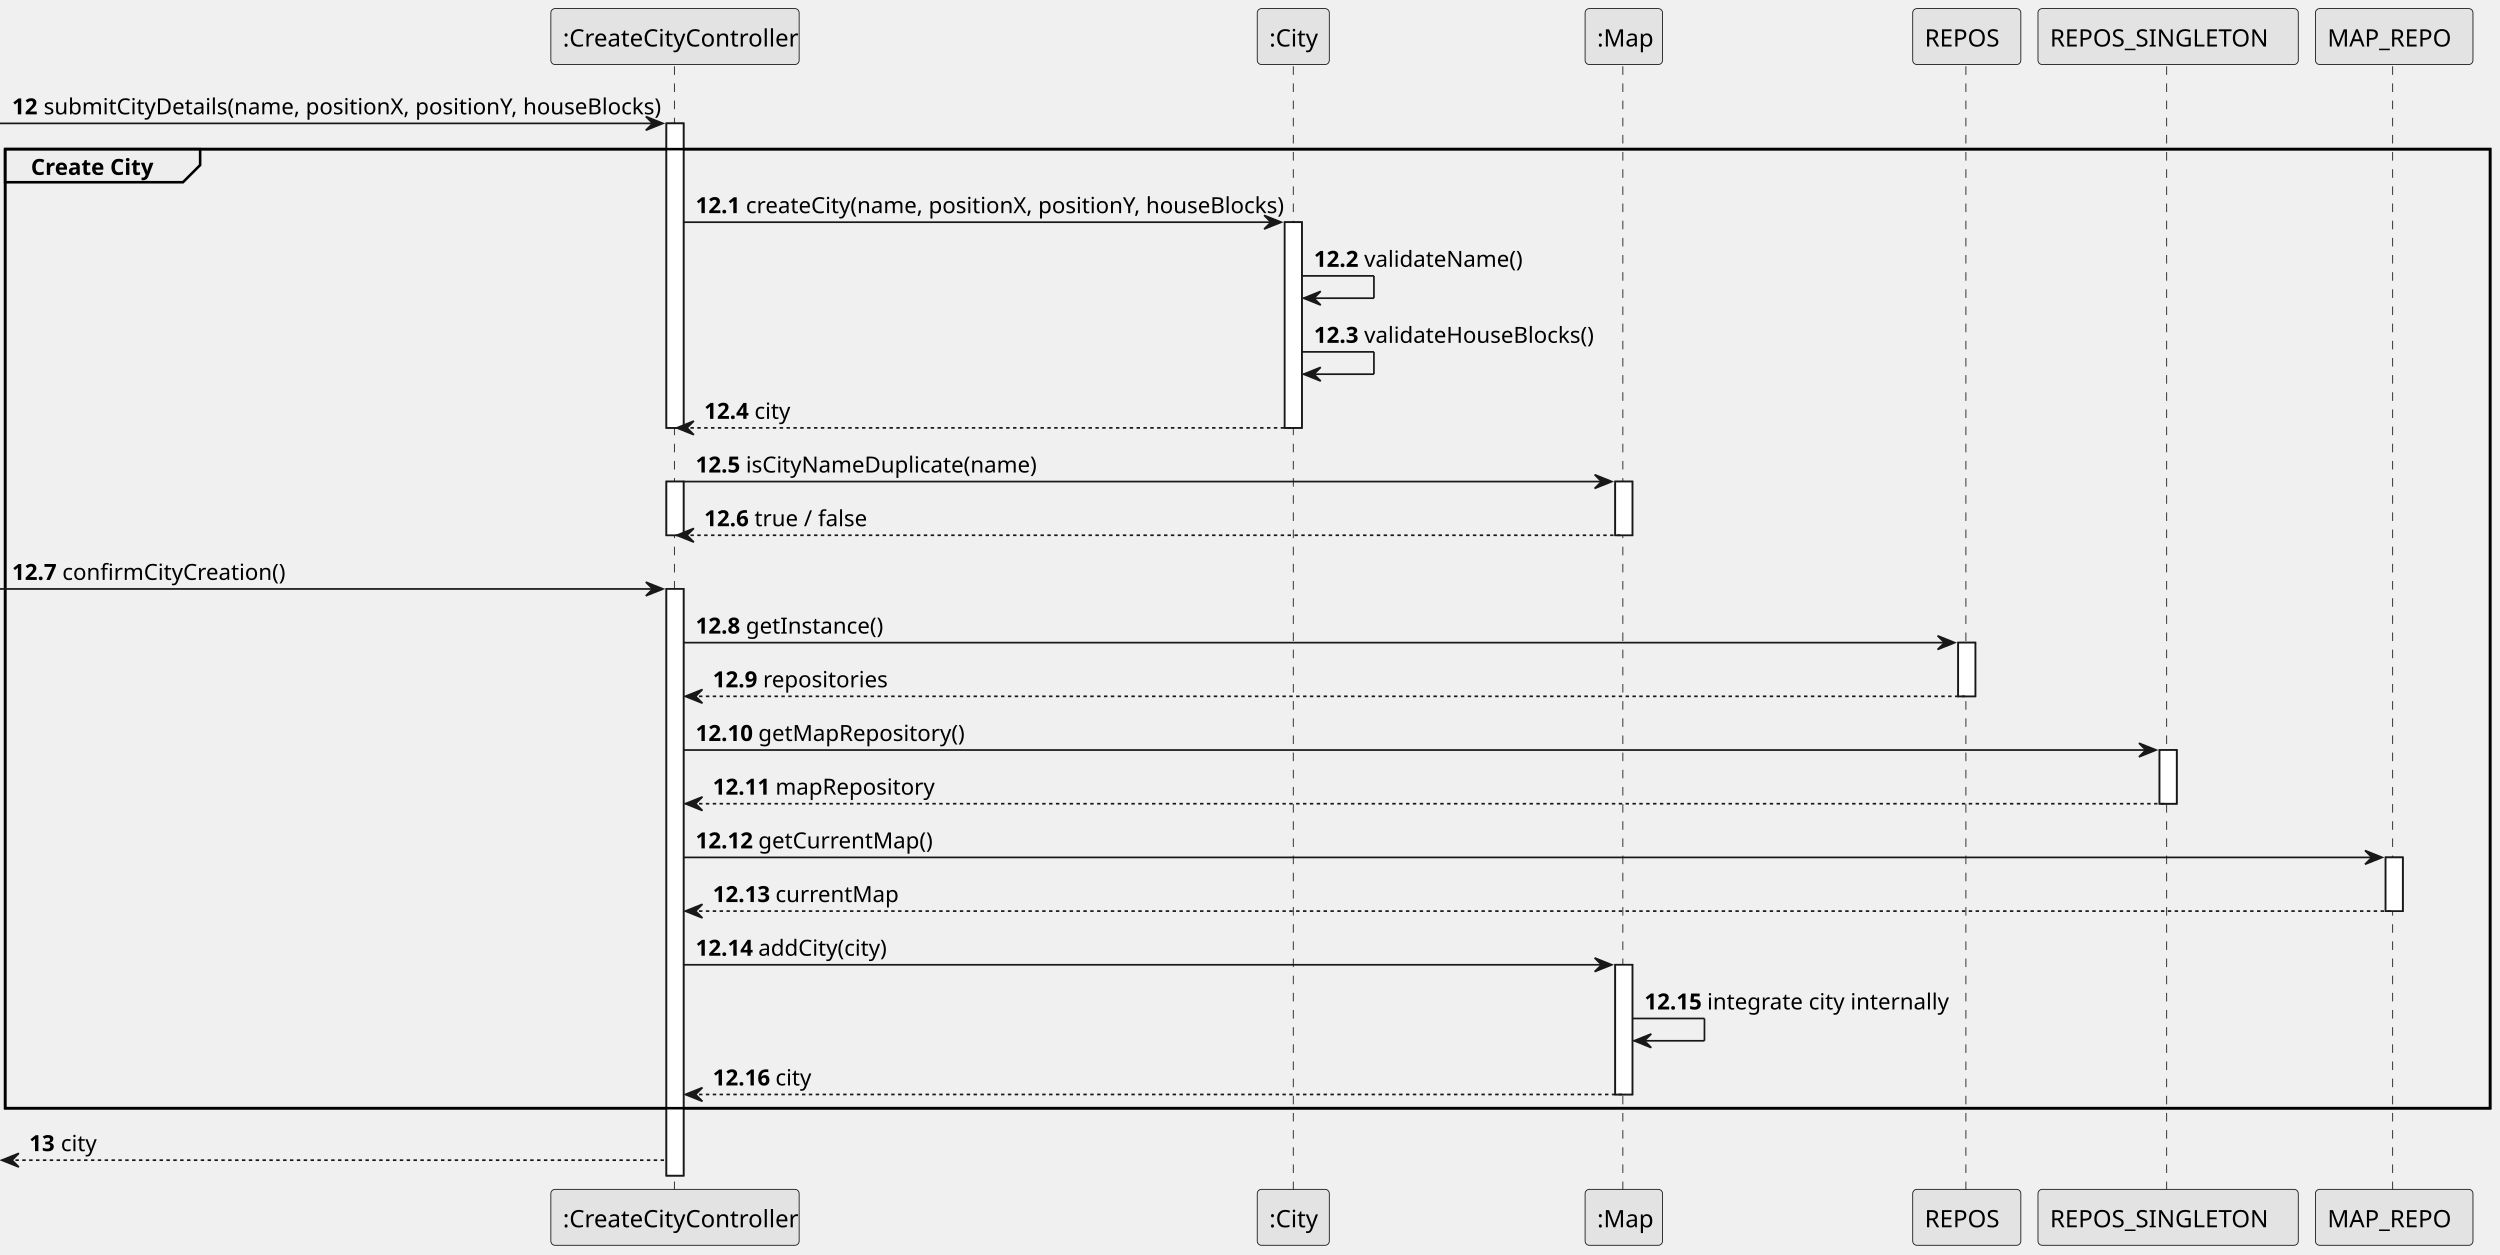
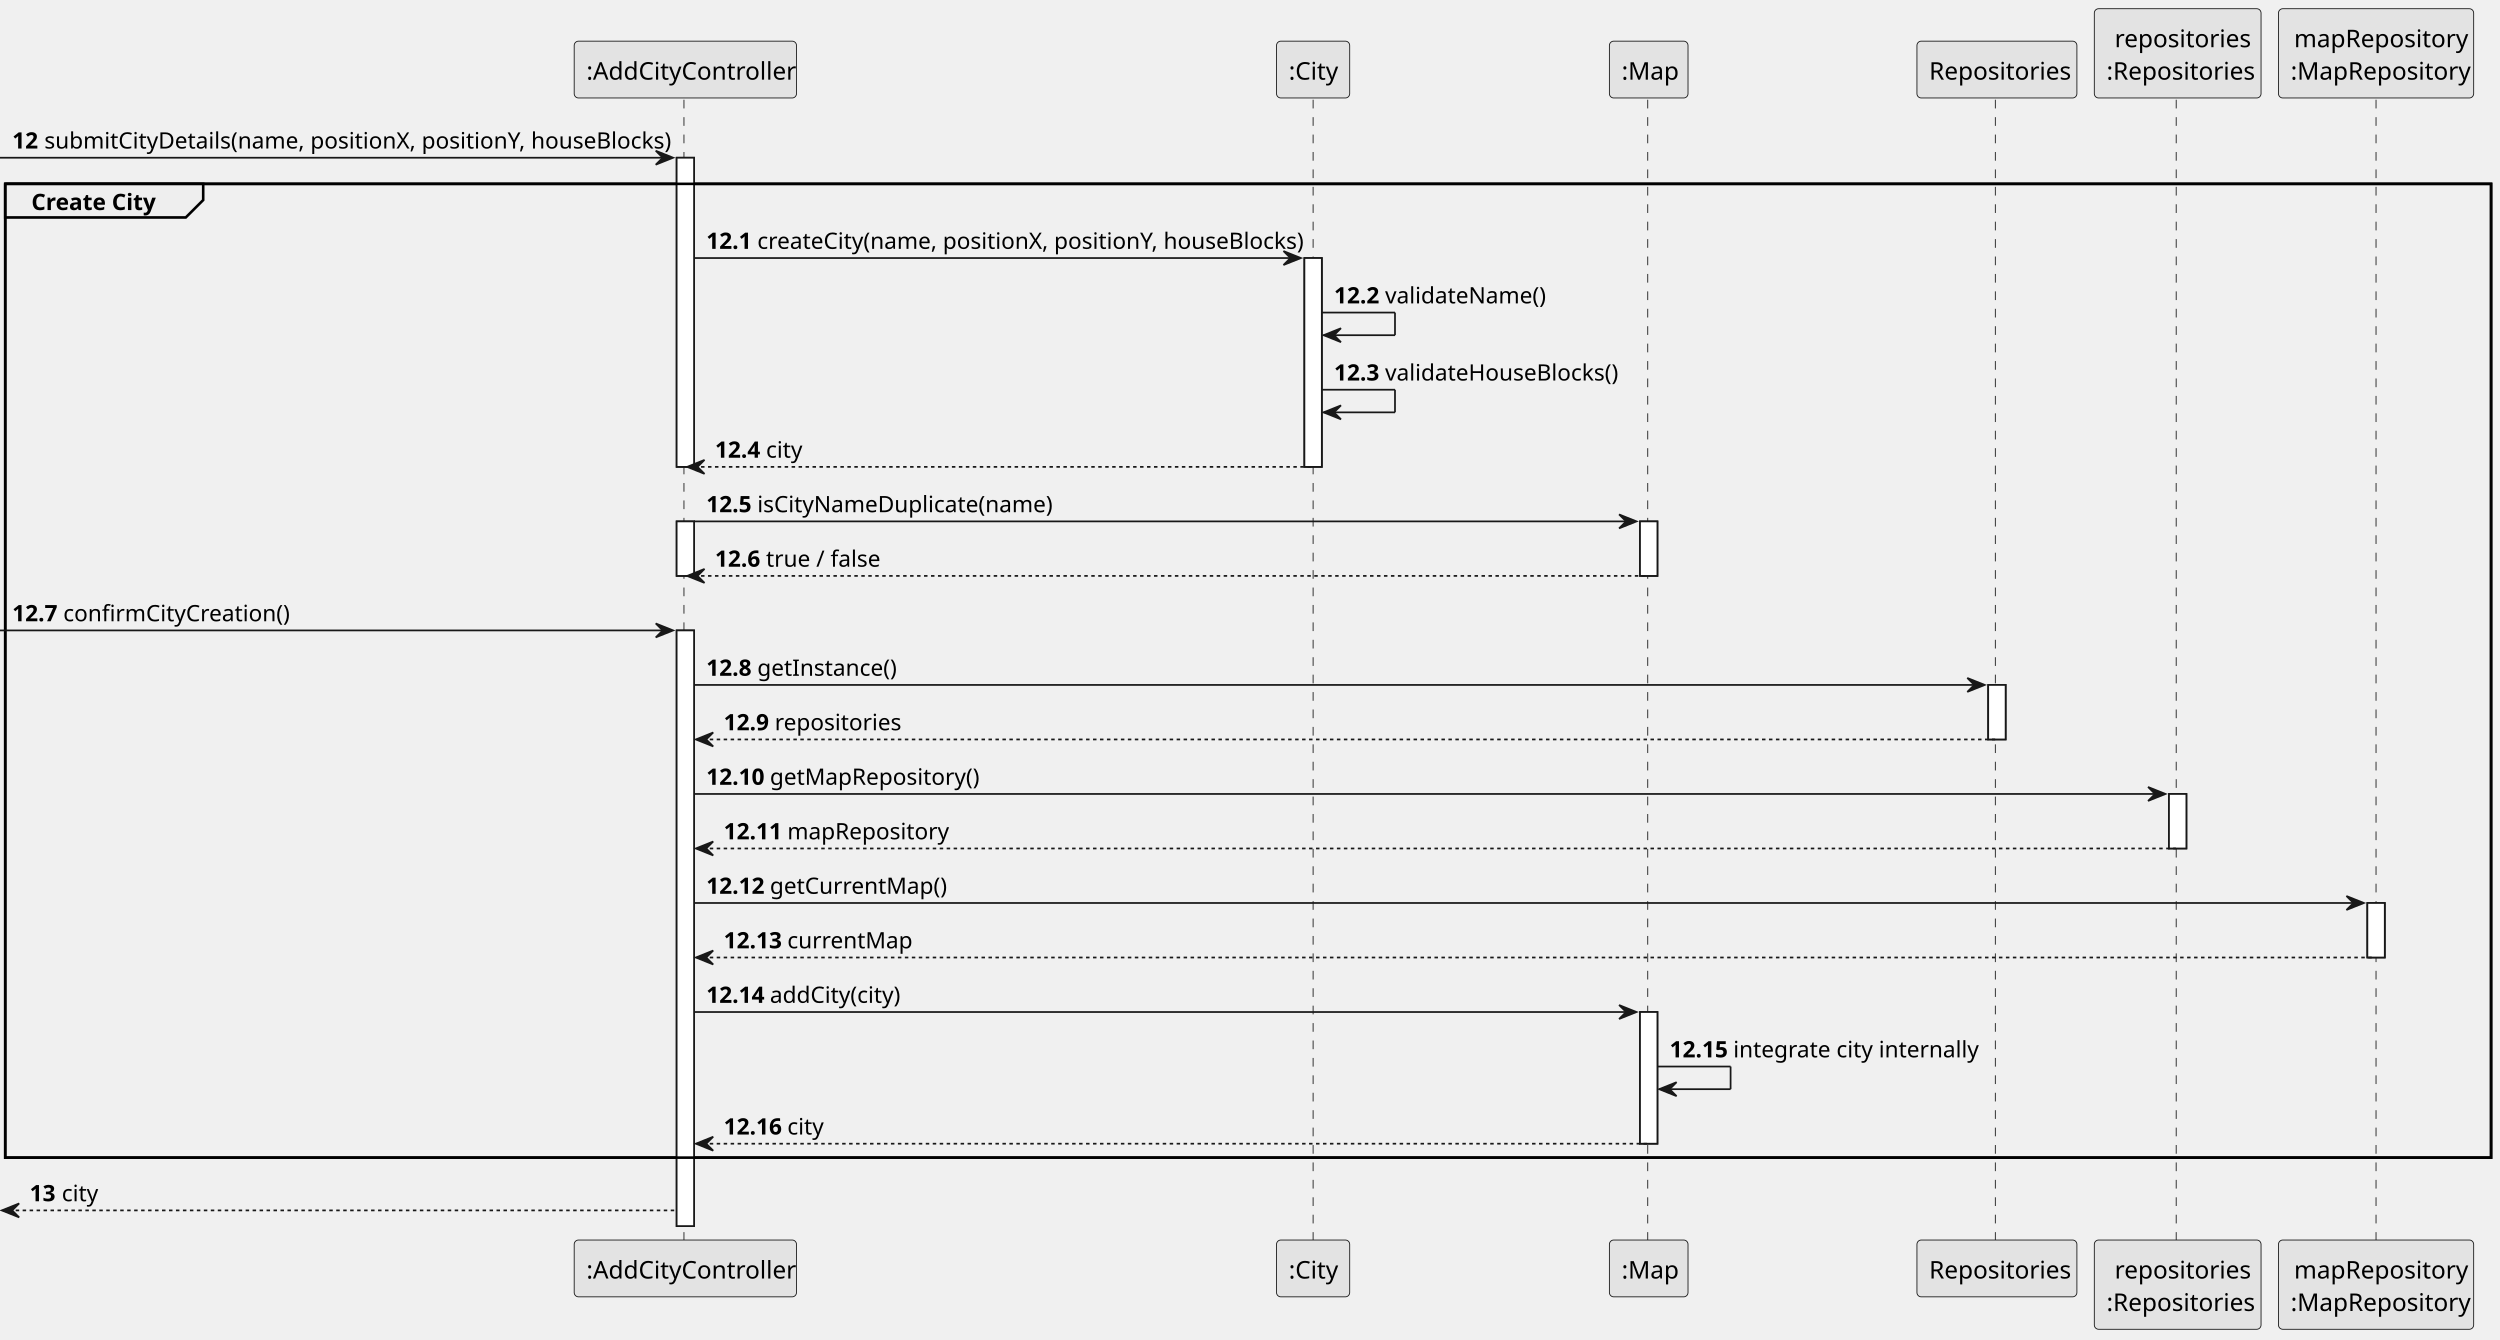
- <svg xmlns="http://www.w3.org/2000/svg" contentStyleType="text/css" height="731px" preserveAspectRatio="none" style="width:1457px;height:731px;background:#FFFFFF;" version="1.1" viewBox="0 0 1457 731" width="1457px" zoomAndPan="magnify">
+ <svg xmlns="http://www.w3.org/2000/svg" contentStyleType="text/css" height="769px" preserveAspectRatio="none" style="width:1435px;height:769px;background:#FFFFFF;" version="1.1" viewBox="0 0 1435 769" width="1435px" zoomAndPan="magnify">
  <defs />
  <g>
-     <rect fill="#FFFFFF" height="177.455" style="stroke:#181818;stroke-width:1.0;" width="10" x="388.389" y="71.912" />
-     <rect fill="#FFFFFF" height="31.291" style="stroke:#181818;stroke-width:1.0;" width="10" x="388.389" y="280.658" />
-     <rect fill="#FFFFFF" height="341.91" style="stroke:#181818;stroke-width:1.0;" width="10" x="388.389" y="343.24" />
-     <rect fill="#FFFFFF" height="119.873" style="stroke:#181818;stroke-width:1.0;" width="10" x="748.725" y="129.494" />
-     <rect fill="#FFFFFF" height="31.291" style="stroke:#181818;stroke-width:1.0;" width="10" x="941.36" y="280.658" />
-     <rect fill="#FFFFFF" height="75.582" style="stroke:#181818;stroke-width:1.0;" width="10" x="941.36" y="562.277" />
-     <rect fill="#FFFFFF" height="31.291" style="stroke:#181818;stroke-width:1.0;" width="10" x="1141.231" y="374.531" />
-     <rect fill="#FFFFFF" height="31.291" style="stroke:#181818;stroke-width:1.0;" width="10" x="1258.59" y="437.113" />
-     <rect fill="#FFFFFF" height="31.291" style="stroke:#181818;stroke-width:1.0;" width="10" x="1390.341" y="499.695" />
-     <rect fill="none" height="558.947" style="stroke:#000000;stroke-width:1.5;" width="1448.241" x="3" y="86.912" />
-     <line style="stroke:#181818;stroke-width:0.5;stroke-dasharray:5.0,5.0;" x1="393.034" x2="393.034" y1="38.621" y2="694.15" />
-     <line style="stroke:#181818;stroke-width:0.5;stroke-dasharray:5.0,5.0;" x1="753.725" x2="753.725" y1="38.621" y2="694.15" />
-     <line style="stroke:#181818;stroke-width:0.5;stroke-dasharray:5.0,5.0;" x1="945.798" x2="945.798" y1="38.621" y2="694.15" />
-     <line style="stroke:#181818;stroke-width:0.5;stroke-dasharray:5.0,5.0;" x1="1145.725" x2="1145.725" y1="38.621" y2="694.15" />
-     <line style="stroke:#181818;stroke-width:0.5;stroke-dasharray:5.0,5.0;" x1="1262.738" x2="1262.738" y1="38.621" y2="694.15" />
-     <line style="stroke:#181818;stroke-width:0.5;stroke-dasharray:5.0,5.0;" x1="1394.441" x2="1394.441" y1="38.621" y2="694.15" />
-     <rect fill="#E3E3E3" height="32.621" rx="2.5" ry="2.5" style="stroke:#181818;stroke-width:0.5;" width="144.71" x="321.034" y="5" />
-     <text fill="#000000" font-family="sans-serif" font-size="14" lengthAdjust="spacing" textLength="130.71" x="328.034" y="27.107">:CreateCityController</text>
-     <rect fill="#E3E3E3" height="32.621" rx="2.5" ry="2.5" style="stroke:#181818;stroke-width:0.5;" width="144.71" x="321.034" y="693.15" />
-     <text fill="#000000" font-family="sans-serif" font-size="14" lengthAdjust="spacing" textLength="130.71" x="328.034" y="715.258">:CreateCityController</text>
-     <rect fill="#E3E3E3" height="32.621" rx="2.5" ry="2.5" style="stroke:#181818;stroke-width:0.5;" width="42" x="732.725" y="5" />
-     <text fill="#000000" font-family="sans-serif" font-size="14" lengthAdjust="spacing" textLength="28" x="739.725" y="27.107">:City</text>
-     <rect fill="#E3E3E3" height="32.621" rx="2.5" ry="2.5" style="stroke:#181818;stroke-width:0.5;" width="42" x="732.725" y="693.15" />
-     <text fill="#000000" font-family="sans-serif" font-size="14" lengthAdjust="spacing" textLength="28" x="739.725" y="715.258">:City</text>
-     <rect fill="#E3E3E3" height="32.621" rx="2.5" ry="2.5" style="stroke:#181818;stroke-width:0.5;" width="45.124" x="923.798" y="5" />
-     <text fill="#000000" font-family="sans-serif" font-size="14" lengthAdjust="spacing" textLength="31.124" x="930.798" y="27.107">:Map</text>
-     <rect fill="#E3E3E3" height="32.621" rx="2.5" ry="2.5" style="stroke:#181818;stroke-width:0.5;" width="45.124" x="923.798" y="693.15" />
-     <text fill="#000000" font-family="sans-serif" font-size="14" lengthAdjust="spacing" textLength="31.124" x="930.798" y="715.258">:Map</text>
-     <rect fill="#E3E3E3" height="32.621" rx="2.5" ry="2.5" style="stroke:#181818;stroke-width:0.5;" width="63.014" x="1114.725" y="5" />
-     <text fill="#000000" font-family="sans-serif" font-size="14" lengthAdjust="spacing" textLength="49.014" x="1121.725" y="27.107">REPOS</text>
-     <rect fill="#E3E3E3" height="32.621" rx="2.5" ry="2.5" style="stroke:#181818;stroke-width:0.5;" width="63.014" x="1114.725" y="693.15" />
-     <text fill="#000000" font-family="sans-serif" font-size="14" lengthAdjust="spacing" textLength="49.014" x="1121.725" y="715.258">REPOS</text>
-     <rect fill="#E3E3E3" height="32.621" rx="2.5" ry="2.5" style="stroke:#181818;stroke-width:0.5;" width="151.703" x="1187.738" y="5" />
-     <text fill="#000000" font-family="sans-serif" font-size="14" lengthAdjust="spacing" textLength="137.703" x="1194.738" y="27.107">REPOS_SINGLETON</text>
-     <rect fill="#E3E3E3" height="32.621" rx="2.5" ry="2.5" style="stroke:#181818;stroke-width:0.5;" width="151.703" x="1187.738" y="693.15" />
-     <text fill="#000000" font-family="sans-serif" font-size="14" lengthAdjust="spacing" textLength="137.703" x="1194.738" y="715.258">REPOS_SINGLETON</text>
-     <rect fill="#E3E3E3" height="32.621" rx="2.5" ry="2.5" style="stroke:#181818;stroke-width:0.5;" width="91.8" x="1349.441" y="5" />
-     <text fill="#000000" font-family="sans-serif" font-size="14" lengthAdjust="spacing" textLength="77.8" x="1356.441" y="27.107">MAP_REPO</text>
-     <rect fill="#E3E3E3" height="32.621" rx="2.5" ry="2.5" style="stroke:#181818;stroke-width:0.5;" width="91.8" x="1349.441" y="693.15" />
-     <text fill="#000000" font-family="sans-serif" font-size="14" lengthAdjust="spacing" textLength="77.8" x="1356.441" y="715.258">MAP_REPO</text>
-     <rect fill="#FFFFFF" height="177.455" style="stroke:#181818;stroke-width:1.0;" width="10" x="388.389" y="71.912" />
-     <rect fill="#FFFFFF" height="31.291" style="stroke:#181818;stroke-width:1.0;" width="10" x="388.389" y="280.658" />
-     <rect fill="#FFFFFF" height="341.91" style="stroke:#181818;stroke-width:1.0;" width="10" x="388.389" y="343.24" />
-     <rect fill="#FFFFFF" height="119.873" style="stroke:#181818;stroke-width:1.0;" width="10" x="748.725" y="129.494" />
-     <rect fill="#FFFFFF" height="31.291" style="stroke:#181818;stroke-width:1.0;" width="10" x="941.36" y="280.658" />
-     <rect fill="#FFFFFF" height="75.582" style="stroke:#181818;stroke-width:1.0;" width="10" x="941.36" y="562.277" />
-     <rect fill="#FFFFFF" height="31.291" style="stroke:#181818;stroke-width:1.0;" width="10" x="1141.231" y="374.531" />
-     <rect fill="#FFFFFF" height="31.291" style="stroke:#181818;stroke-width:1.0;" width="10" x="1258.59" y="437.113" />
-     <rect fill="#FFFFFF" height="31.291" style="stroke:#181818;stroke-width:1.0;" width="10" x="1390.341" y="499.695" />
-     <polygon fill="#181818" points="376.389,67.912,386.389,71.912,376.389,75.912,380.389,71.912" style="stroke:#181818;stroke-width:1.0;" />
-     <line style="stroke:#181818;stroke-width:1.0;" x1="0" x2="382.389" y1="71.912" y2="71.912" />
-     <text fill="#000000" font-family="sans-serif" font-size="13" font-weight="bold" lengthAdjust="spacing" textLength="14.46" x="7" y="66.649">12</text>
-     <text fill="#000000" font-family="sans-serif" font-size="13" lengthAdjust="spacing" textLength="343.929" x="25.46" y="66.649">submitCityDetails(name, positionX, positionY, houseBlocks)</text>
-     <path d="M3,86.912 L116.637,86.912 L116.637,96.203 L106.637,106.203 L3,106.203 L3,86.912 " fill="#EEEEEE" style="stroke:#000000;stroke-width:1.5;" />
-     <rect fill="none" height="558.947" style="stroke:#000000;stroke-width:1.5;" width="1448.241" x="3" y="86.912" />
-     <text fill="#000000" font-family="sans-serif" font-size="13" font-weight="bold" lengthAdjust="spacing" textLength="68.637" x="18" y="101.94">Create City</text>
-     <polygon fill="#181818" points="736.725,125.494,746.725,129.494,736.725,133.494,740.725,129.494" style="stroke:#181818;stroke-width:1.0;" />
-     <line style="stroke:#181818;stroke-width:1.0;" x1="398.389" x2="742.725" y1="129.494" y2="129.494" />
-     <text fill="#000000" font-family="sans-serif" font-size="13" font-weight="bold" lengthAdjust="spacing" textLength="25.302" x="405.389" y="124.231">12.1</text>
-     <text fill="#000000" font-family="sans-serif" font-size="13" lengthAdjust="spacing" textLength="302.034" x="434.69" y="124.231">createCity(name, positionX, positionY, houseBlocks)</text>
-     <line style="stroke:#181818;stroke-width:1.0;" x1="758.725" x2="800.725" y1="160.785" y2="160.785" />
-     <line style="stroke:#181818;stroke-width:1.0;" x1="800.725" x2="800.725" y1="160.785" y2="173.785" />
-     <line style="stroke:#181818;stroke-width:1.0;" x1="759.725" x2="800.725" y1="173.785" y2="173.785" />
-     <polygon fill="#181818" points="769.725,169.785,759.725,173.785,769.725,177.785,765.725,173.785" style="stroke:#181818;stroke-width:1.0;" />
-     <text fill="#000000" font-family="sans-serif" font-size="13" font-weight="bold" lengthAdjust="spacing" textLength="25.302" x="765.725" y="155.523">12.2</text>
-     <text fill="#000000" font-family="sans-serif" font-size="13" lengthAdjust="spacing" textLength="88.144" x="795.026" y="155.523">validateName()</text>
-     <line style="stroke:#181818;stroke-width:1.0;" x1="758.725" x2="800.725" y1="205.076" y2="205.076" />
-     <line style="stroke:#181818;stroke-width:1.0;" x1="800.725" x2="800.725" y1="205.076" y2="218.076" />
-     <line style="stroke:#181818;stroke-width:1.0;" x1="759.725" x2="800.725" y1="218.076" y2="218.076" />
-     <polygon fill="#181818" points="769.725,214.076,759.725,218.076,769.725,222.076,765.725,218.076" style="stroke:#181818;stroke-width:1.0;" />
-     <text fill="#000000" font-family="sans-serif" font-size="13" font-weight="bold" lengthAdjust="spacing" textLength="25.302" x="765.725" y="199.814">12.3</text>
-     <text fill="#000000" font-family="sans-serif" font-size="13" lengthAdjust="spacing" textLength="129.333" x="795.026" y="199.814">validateHouseBlocks()</text>
-     <polygon fill="#181818" points="404.389,245.367,394.389,249.367,404.389,253.367,400.389,249.367" style="stroke:#181818;stroke-width:1.0;" />
-     <line style="stroke:#181818;stroke-width:1.0;stroke-dasharray:2.0,2.0;" x1="398.389" x2="752.725" y1="249.367" y2="249.367" />
-     <text fill="#000000" font-family="sans-serif" font-size="13" font-weight="bold" lengthAdjust="spacing" textLength="25.302" x="410.389" y="244.105">12.4</text>
-     <text fill="#000000" font-family="sans-serif" font-size="13" lengthAdjust="spacing" textLength="19.5" x="439.69" y="244.105">city</text>
-     <polygon fill="#181818" points="929.36,276.658,939.36,280.658,929.36,284.658,933.36,280.658" style="stroke:#181818;stroke-width:1.0;" />
-     <line style="stroke:#181818;stroke-width:1.0;" x1="398.389" x2="935.36" y1="280.658" y2="280.658" />
-     <text fill="#000000" font-family="sans-serif" font-size="13" font-weight="bold" lengthAdjust="spacing" textLength="25.302" x="405.389" y="275.396">12.5</text>
-     <text fill="#000000" font-family="sans-serif" font-size="13" lengthAdjust="spacing" textLength="161.827" x="434.69" y="275.396">isCityNameDuplicate(name)</text>
-     <polygon fill="#181818" points="404.389,307.949,394.389,311.949,404.389,315.949,400.389,311.949" style="stroke:#181818;stroke-width:1.0;" />
-     <line style="stroke:#181818;stroke-width:1.0;stroke-dasharray:2.0,2.0;" x1="398.389" x2="945.36" y1="311.949" y2="311.949" />
-     <text fill="#000000" font-family="sans-serif" font-size="13" font-weight="bold" lengthAdjust="spacing" textLength="25.302" x="410.389" y="306.687">12.6</text>
-     <text fill="#000000" font-family="sans-serif" font-size="13" lengthAdjust="spacing" textLength="60.696" x="439.69" y="306.687">true / false</text>
-     <polygon fill="#181818" points="376.389,339.24,386.389,343.24,376.389,347.24,380.389,343.24" style="stroke:#181818;stroke-width:1.0;" />
-     <line style="stroke:#181818;stroke-width:1.0;" x1="0" x2="382.389" y1="343.24" y2="343.24" />
-     <text fill="#000000" font-family="sans-serif" font-size="13" font-weight="bold" lengthAdjust="spacing" textLength="25.302" x="7" y="337.978">12.7</text>
-     <text fill="#000000" font-family="sans-serif" font-size="13" lengthAdjust="spacing" textLength="122.802" x="36.302" y="337.978">confirmCityCreation()</text>
-     <polygon fill="#181818" points="1129.231,370.531,1139.231,374.531,1129.231,378.531,1133.231,374.531" style="stroke:#181818;stroke-width:1.0;" />
-     <line style="stroke:#181818;stroke-width:1.0;" x1="398.389" x2="1135.231" y1="374.531" y2="374.531" />
-     <text fill="#000000" font-family="sans-serif" font-size="13" font-weight="bold" lengthAdjust="spacing" textLength="25.302" x="405.389" y="369.269">12.8</text>
-     <text fill="#000000" font-family="sans-serif" font-size="13" lengthAdjust="spacing" textLength="75.874" x="434.69" y="369.269">getInstance()</text>
-     <polygon fill="#181818" points="409.389,401.822,399.389,405.822,409.389,409.822,405.389,405.822" style="stroke:#181818;stroke-width:1.0;" />
-     <line style="stroke:#181818;stroke-width:1.0;stroke-dasharray:2.0,2.0;" x1="403.389" x2="1145.231" y1="405.822" y2="405.822" />
-     <text fill="#000000" font-family="sans-serif" font-size="13" font-weight="bold" lengthAdjust="spacing" textLength="25.302" x="415.389" y="400.56">12.9</text>
-     <text fill="#000000" font-family="sans-serif" font-size="13" lengthAdjust="spacing" textLength="67.196" x="444.69" y="400.56">repositories</text>
-     <polygon fill="#181818" points="1246.59,433.113,1256.59,437.113,1246.59,441.113,1250.59,437.113" style="stroke:#181818;stroke-width:1.0;" />
-     <line style="stroke:#181818;stroke-width:1.0;" x1="398.389" x2="1252.59" y1="437.113" y2="437.113" />
-     <text fill="#000000" font-family="sans-serif" font-size="13" font-weight="bold" lengthAdjust="spacing" textLength="32.532" x="405.389" y="431.851">12.10</text>
-     <text fill="#000000" font-family="sans-serif" font-size="13" lengthAdjust="spacing" textLength="114.156" x="441.92" y="431.851">getMapRepository()</text>
-     <polygon fill="#181818" points="409.389,464.404,399.389,468.404,409.389,472.404,405.389,468.404" style="stroke:#181818;stroke-width:1.0;" />
-     <line style="stroke:#181818;stroke-width:1.0;stroke-dasharray:2.0,2.0;" x1="403.389" x2="1262.59" y1="468.404" y2="468.404" />
-     <text fill="#000000" font-family="sans-serif" font-size="13" font-weight="bold" lengthAdjust="spacing" textLength="32.532" x="415.389" y="463.142">12.11</text>
-     <text fill="#000000" font-family="sans-serif" font-size="13" lengthAdjust="spacing" textLength="87.426" x="451.92" y="463.142">mapRepository</text>
-     <polygon fill="#181818" points="1378.341,495.695,1388.341,499.695,1378.341,503.695,1382.341,499.695" style="stroke:#181818;stroke-width:1.0;" />
-     <line style="stroke:#181818;stroke-width:1.0;" x1="398.389" x2="1384.341" y1="499.695" y2="499.695" />
-     <text fill="#000000" font-family="sans-serif" font-size="13" font-weight="bold" lengthAdjust="spacing" textLength="32.532" x="405.389" y="494.433">12.12</text>
-     <text fill="#000000" font-family="sans-serif" font-size="13" lengthAdjust="spacing" textLength="95.367" x="441.92" y="494.433">getCurrentMap()</text>
-     <polygon fill="#181818" points="409.389,526.986,399.389,530.986,409.389,534.986,405.389,530.986" style="stroke:#181818;stroke-width:1.0;" />
-     <line style="stroke:#181818;stroke-width:1.0;stroke-dasharray:2.0,2.0;" x1="403.389" x2="1394.341" y1="530.986" y2="530.986" />
-     <text fill="#000000" font-family="sans-serif" font-size="13" font-weight="bold" lengthAdjust="spacing" textLength="32.532" x="415.389" y="525.724">12.13</text>
-     <text fill="#000000" font-family="sans-serif" font-size="13" lengthAdjust="spacing" textLength="65.749" x="451.92" y="525.724">currentMap</text>
-     <polygon fill="#181818" points="929.36,558.277,939.36,562.277,929.36,566.277,933.36,562.277" style="stroke:#181818;stroke-width:1.0;" />
-     <line style="stroke:#181818;stroke-width:1.0;" x1="398.389" x2="935.36" y1="562.277" y2="562.277" />
-     <text fill="#000000" font-family="sans-serif" font-size="13" font-weight="bold" lengthAdjust="spacing" textLength="32.532" x="405.389" y="557.015">12.14</text>
-     <text fill="#000000" font-family="sans-serif" font-size="13" lengthAdjust="spacing" textLength="72.236" x="441.92" y="557.015">addCity(city)</text>
-     <line style="stroke:#181818;stroke-width:1.0;" x1="951.36" x2="993.36" y1="593.568" y2="593.568" />
-     <line style="stroke:#181818;stroke-width:1.0;" x1="993.36" x2="993.36" y1="593.568" y2="606.568" />
-     <line style="stroke:#181818;stroke-width:1.0;" x1="952.36" x2="993.36" y1="606.568" y2="606.568" />
-     <polygon fill="#181818" points="962.36,602.568,952.36,606.568,962.36,610.568,958.36,606.568" style="stroke:#181818;stroke-width:1.0;" />
-     <text fill="#000000" font-family="sans-serif" font-size="13" font-weight="bold" lengthAdjust="spacing" textLength="32.532" x="958.36" y="588.306">12.15</text>
-     <text fill="#000000" font-family="sans-serif" font-size="13" lengthAdjust="spacing" textLength="129.34" x="994.892" y="588.306">integrate city internally</text>
-     <polygon fill="#181818" points="409.389,633.859,399.389,637.859,409.389,641.859,405.389,637.859" style="stroke:#181818;stroke-width:1.0;" />
-     <line style="stroke:#181818;stroke-width:1.0;stroke-dasharray:2.0,2.0;" x1="403.389" x2="945.36" y1="637.859" y2="637.859" />
-     <text fill="#000000" font-family="sans-serif" font-size="13" font-weight="bold" lengthAdjust="spacing" textLength="32.532" x="415.389" y="632.597">12.16</text>
-     <text fill="#000000" font-family="sans-serif" font-size="13" lengthAdjust="spacing" textLength="19.5" x="451.92" y="632.597">city</text>
-     <polygon fill="#181818" points="11,672.15,1,676.15,11,680.15,7,676.15" style="stroke:#181818;stroke-width:1.0;" />
-     <line style="stroke:#181818;stroke-width:1.0;stroke-dasharray:2.0,2.0;" x1="5" x2="387.389" y1="676.15" y2="676.15" />
-     <text fill="#000000" font-family="sans-serif" font-size="13" font-weight="bold" lengthAdjust="spacing" textLength="14.46" x="17" y="670.888">13</text>
-     <text fill="#000000" font-family="sans-serif" font-size="13" lengthAdjust="spacing" textLength="19.5" x="35.46" y="670.888">city</text>
+     <rect fill="#FFFFFF" height="177.455" style="stroke:#181818;stroke-width:1.0;" width="10" x="388.389" y="90.533" />
+     <rect fill="#FFFFFF" height="31.291" style="stroke:#181818;stroke-width:1.0;" width="10" x="388.389" y="299.279" />
+     <rect fill="#FFFFFF" height="341.91" style="stroke:#181818;stroke-width:1.0;" width="10" x="388.389" y="361.861" />
+     <rect fill="#FFFFFF" height="119.873" style="stroke:#181818;stroke-width:1.0;" width="10" x="748.725" y="148.115" />
+     <rect fill="#FFFFFF" height="31.291" style="stroke:#181818;stroke-width:1.0;" width="10" x="941.36" y="299.279" />
+     <rect fill="#FFFFFF" height="75.582" style="stroke:#181818;stroke-width:1.0;" width="10" x="941.36" y="580.898" />
+     <rect fill="#FFFFFF" height="31.291" style="stroke:#181818;stroke-width:1.0;" width="10" x="1141.231" y="393.152" />
+     <rect fill="#FFFFFF" height="31.291" style="stroke:#181818;stroke-width:1.0;" width="10" x="1244.99" y="455.734" />
+     <rect fill="#FFFFFF" height="31.291" style="stroke:#181818;stroke-width:1.0;" width="10" x="1358.862" y="518.316" />
+     <rect fill="none" height="558.947" style="stroke:#000000;stroke-width:1.5;" width="1426.882" x="3" y="105.533" />
+     <line style="stroke:#181818;stroke-width:0.5;stroke-dasharray:5.0,5.0;" x1="392.589" x2="392.589" y1="57.242" y2="712.771" />
+     <line style="stroke:#181818;stroke-width:0.5;stroke-dasharray:5.0,5.0;" x1="753.725" x2="753.725" y1="57.242" y2="712.771" />
+     <line style="stroke:#181818;stroke-width:0.5;stroke-dasharray:5.0,5.0;" x1="945.798" x2="945.798" y1="57.242" y2="712.771" />
+     <line style="stroke:#181818;stroke-width:0.5;stroke-dasharray:5.0,5.0;" x1="1145.325" x2="1145.325" y1="57.242" y2="712.771" />
+     <line style="stroke:#181818;stroke-width:0.5;stroke-dasharray:5.0,5.0;" x1="1249.138" x2="1249.138" y1="57.242" y2="712.771" />
+     <line style="stroke:#181818;stroke-width:0.5;stroke-dasharray:5.0,5.0;" x1="1363.841" x2="1363.841" y1="57.242" y2="712.771" />
+     <rect fill="#E3E3E3" height="32.621" rx="2.5" ry="2.5" style="stroke:#181818;stroke-width:0.5;" width="127.6" x="329.589" y="23.621" />
+     <text fill="#000000" font-family="sans-serif" font-size="14" lengthAdjust="spacing" textLength="113.6" x="336.589" y="45.728">:AddCityController</text>
+     <rect fill="#E3E3E3" height="32.621" rx="2.5" ry="2.5" style="stroke:#181818;stroke-width:0.5;" width="127.6" x="329.589" y="711.771" />
+     <text fill="#000000" font-family="sans-serif" font-size="14" lengthAdjust="spacing" textLength="113.6" x="336.589" y="733.879">:AddCityController</text>
+     <rect fill="#E3E3E3" height="32.621" rx="2.5" ry="2.5" style="stroke:#181818;stroke-width:0.5;" width="42" x="732.725" y="23.621" />
+     <text fill="#000000" font-family="sans-serif" font-size="14" lengthAdjust="spacing" textLength="28" x="739.725" y="45.728">:City</text>
+     <rect fill="#E3E3E3" height="32.621" rx="2.5" ry="2.5" style="stroke:#181818;stroke-width:0.5;" width="42" x="732.725" y="711.771" />
+     <text fill="#000000" font-family="sans-serif" font-size="14" lengthAdjust="spacing" textLength="28" x="739.725" y="733.879">:City</text>
+     <rect fill="#E3E3E3" height="32.621" rx="2.5" ry="2.5" style="stroke:#181818;stroke-width:0.5;" width="45.124" x="923.798" y="23.621" />
+     <text fill="#000000" font-family="sans-serif" font-size="14" lengthAdjust="spacing" textLength="31.124" x="930.798" y="45.728">:Map</text>
+     <rect fill="#E3E3E3" height="32.621" rx="2.5" ry="2.5" style="stroke:#181818;stroke-width:0.5;" width="45.124" x="923.798" y="711.771" />
+     <text fill="#000000" font-family="sans-serif" font-size="14" lengthAdjust="spacing" textLength="31.124" x="930.798" y="733.879">:Map</text>
+     <rect fill="#E3E3E3" height="32.621" rx="2.5" ry="2.5" style="stroke:#181818;stroke-width:0.5;" width="91.814" x="1100.325" y="23.621" />
+     <text fill="#000000" font-family="sans-serif" font-size="14" lengthAdjust="spacing" textLength="77.814" x="1107.325" y="45.728">Repositories</text>
+     <rect fill="#E3E3E3" height="32.621" rx="2.5" ry="2.5" style="stroke:#181818;stroke-width:0.5;" width="91.814" x="1100.325" y="711.771" />
+     <text fill="#000000" font-family="sans-serif" font-size="14" lengthAdjust="spacing" textLength="77.814" x="1107.325" y="733.879">Repositories</text>
+     <rect fill="#E3E3E3" height="51.242" rx="2.5" ry="2.5" style="stroke:#181818;stroke-width:0.5;" width="95.703" x="1202.138" y="5" />
+     <text fill="#000000" font-family="sans-serif" font-size="14" lengthAdjust="spacing" textLength="72.365" x="1213.807" y="27.107">repositories</text>
+     <text fill="#000000" font-family="sans-serif" font-size="14" lengthAdjust="spacing" textLength="81.703" x="1209.138" y="45.728">:Repositories</text>
+     <rect fill="#E3E3E3" height="51.242" rx="2.5" ry="2.5" style="stroke:#181818;stroke-width:0.5;" width="95.703" x="1202.138" y="711.771" />
+     <text fill="#000000" font-family="sans-serif" font-size="14" lengthAdjust="spacing" textLength="72.365" x="1213.807" y="733.879">repositories</text>
+     <text fill="#000000" font-family="sans-serif" font-size="14" lengthAdjust="spacing" textLength="81.703" x="1209.138" y="752.5">:Repositories</text>
+     <rect fill="#E3E3E3" height="51.242" rx="2.5" ry="2.5" style="stroke:#181818;stroke-width:0.5;" width="112.041" x="1307.841" y="5" />
+     <text fill="#000000" font-family="sans-serif" font-size="14" lengthAdjust="spacing" textLength="94.151" x="1316.786" y="27.107">mapRepository</text>
+     <text fill="#000000" font-family="sans-serif" font-size="14" lengthAdjust="spacing" textLength="98.041" x="1314.841" y="45.728">:MapRepository</text>
+     <rect fill="#E3E3E3" height="51.242" rx="2.5" ry="2.5" style="stroke:#181818;stroke-width:0.5;" width="112.041" x="1307.841" y="711.771" />
+     <text fill="#000000" font-family="sans-serif" font-size="14" lengthAdjust="spacing" textLength="94.151" x="1316.786" y="733.879">mapRepository</text>
+     <text fill="#000000" font-family="sans-serif" font-size="14" lengthAdjust="spacing" textLength="98.041" x="1314.841" y="752.5">:MapRepository</text>
+     <rect fill="#FFFFFF" height="177.455" style="stroke:#181818;stroke-width:1.0;" width="10" x="388.389" y="90.533" />
+     <rect fill="#FFFFFF" height="31.291" style="stroke:#181818;stroke-width:1.0;" width="10" x="388.389" y="299.279" />
+     <rect fill="#FFFFFF" height="341.91" style="stroke:#181818;stroke-width:1.0;" width="10" x="388.389" y="361.861" />
+     <rect fill="#FFFFFF" height="119.873" style="stroke:#181818;stroke-width:1.0;" width="10" x="748.725" y="148.115" />
+     <rect fill="#FFFFFF" height="31.291" style="stroke:#181818;stroke-width:1.0;" width="10" x="941.36" y="299.279" />
+     <rect fill="#FFFFFF" height="75.582" style="stroke:#181818;stroke-width:1.0;" width="10" x="941.36" y="580.898" />
+     <rect fill="#FFFFFF" height="31.291" style="stroke:#181818;stroke-width:1.0;" width="10" x="1141.231" y="393.152" />
+     <rect fill="#FFFFFF" height="31.291" style="stroke:#181818;stroke-width:1.0;" width="10" x="1244.99" y="455.734" />
+     <rect fill="#FFFFFF" height="31.291" style="stroke:#181818;stroke-width:1.0;" width="10" x="1358.862" y="518.316" />
+     <polygon fill="#181818" points="376.389,86.533,386.389,90.533,376.389,94.533,380.389,90.533" style="stroke:#181818;stroke-width:1.0;" />
+     <line style="stroke:#181818;stroke-width:1.0;" x1="0" x2="382.389" y1="90.533" y2="90.533" />
+     <text fill="#000000" font-family="sans-serif" font-size="13" font-weight="bold" lengthAdjust="spacing" textLength="14.46" x="7" y="85.27">12</text>
+     <text fill="#000000" font-family="sans-serif" font-size="13" lengthAdjust="spacing" textLength="343.929" x="25.46" y="85.27">submitCityDetails(name, positionX, positionY, houseBlocks)</text>
+     <path d="M3,105.533 L116.637,105.533 L116.637,114.824 L106.637,124.824 L3,124.824 L3,105.533 " fill="#EEEEEE" style="stroke:#000000;stroke-width:1.5;" />
+     <rect fill="none" height="558.947" style="stroke:#000000;stroke-width:1.5;" width="1426.882" x="3" y="105.533" />
+     <text fill="#000000" font-family="sans-serif" font-size="13" font-weight="bold" lengthAdjust="spacing" textLength="68.637" x="18" y="120.561">Create City</text>
+     <polygon fill="#181818" points="736.725,144.115,746.725,148.115,736.725,152.115,740.725,148.115" style="stroke:#181818;stroke-width:1.0;" />
+     <line style="stroke:#181818;stroke-width:1.0;" x1="398.389" x2="742.725" y1="148.115" y2="148.115" />
+     <text fill="#000000" font-family="sans-serif" font-size="13" font-weight="bold" lengthAdjust="spacing" textLength="25.302" x="405.389" y="142.852">12.1</text>
+     <text fill="#000000" font-family="sans-serif" font-size="13" lengthAdjust="spacing" textLength="302.034" x="434.69" y="142.852">createCity(name, positionX, positionY, houseBlocks)</text>
+     <line style="stroke:#181818;stroke-width:1.0;" x1="758.725" x2="800.725" y1="179.406" y2="179.406" />
+     <line style="stroke:#181818;stroke-width:1.0;" x1="800.725" x2="800.725" y1="179.406" y2="192.406" />
+     <line style="stroke:#181818;stroke-width:1.0;" x1="759.725" x2="800.725" y1="192.406" y2="192.406" />
+     <polygon fill="#181818" points="769.725,188.406,759.725,192.406,769.725,196.406,765.725,192.406" style="stroke:#181818;stroke-width:1.0;" />
+     <text fill="#000000" font-family="sans-serif" font-size="13" font-weight="bold" lengthAdjust="spacing" textLength="25.302" x="765.725" y="174.144">12.2</text>
+     <text fill="#000000" font-family="sans-serif" font-size="13" lengthAdjust="spacing" textLength="88.144" x="795.026" y="174.144">validateName()</text>
+     <line style="stroke:#181818;stroke-width:1.0;" x1="758.725" x2="800.725" y1="223.697" y2="223.697" />
+     <line style="stroke:#181818;stroke-width:1.0;" x1="800.725" x2="800.725" y1="223.697" y2="236.697" />
+     <line style="stroke:#181818;stroke-width:1.0;" x1="759.725" x2="800.725" y1="236.697" y2="236.697" />
+     <polygon fill="#181818" points="769.725,232.697,759.725,236.697,769.725,240.697,765.725,236.697" style="stroke:#181818;stroke-width:1.0;" />
+     <text fill="#000000" font-family="sans-serif" font-size="13" font-weight="bold" lengthAdjust="spacing" textLength="25.302" x="765.725" y="218.435">12.3</text>
+     <text fill="#000000" font-family="sans-serif" font-size="13" lengthAdjust="spacing" textLength="129.333" x="795.026" y="218.435">validateHouseBlocks()</text>
+     <polygon fill="#181818" points="404.389,263.988,394.389,267.988,404.389,271.988,400.389,267.988" style="stroke:#181818;stroke-width:1.0;" />
+     <line style="stroke:#181818;stroke-width:1.0;stroke-dasharray:2.0,2.0;" x1="398.389" x2="752.725" y1="267.988" y2="267.988" />
+     <text fill="#000000" font-family="sans-serif" font-size="13" font-weight="bold" lengthAdjust="spacing" textLength="25.302" x="410.389" y="262.726">12.4</text>
+     <text fill="#000000" font-family="sans-serif" font-size="13" lengthAdjust="spacing" textLength="19.5" x="439.69" y="262.726">city</text>
+     <polygon fill="#181818" points="929.36,295.279,939.36,299.279,929.36,303.279,933.36,299.279" style="stroke:#181818;stroke-width:1.0;" />
+     <line style="stroke:#181818;stroke-width:1.0;" x1="398.389" x2="935.36" y1="299.279" y2="299.279" />
+     <text fill="#000000" font-family="sans-serif" font-size="13" font-weight="bold" lengthAdjust="spacing" textLength="25.302" x="405.389" y="294.017">12.5</text>
+     <text fill="#000000" font-family="sans-serif" font-size="13" lengthAdjust="spacing" textLength="161.827" x="434.69" y="294.017">isCityNameDuplicate(name)</text>
+     <polygon fill="#181818" points="404.389,326.57,394.389,330.57,404.389,334.57,400.389,330.57" style="stroke:#181818;stroke-width:1.0;" />
+     <line style="stroke:#181818;stroke-width:1.0;stroke-dasharray:2.0,2.0;" x1="398.389" x2="945.36" y1="330.57" y2="330.57" />
+     <text fill="#000000" font-family="sans-serif" font-size="13" font-weight="bold" lengthAdjust="spacing" textLength="25.302" x="410.389" y="325.308">12.6</text>
+     <text fill="#000000" font-family="sans-serif" font-size="13" lengthAdjust="spacing" textLength="60.696" x="439.69" y="325.308">true / false</text>
+     <polygon fill="#181818" points="376.389,357.861,386.389,361.861,376.389,365.861,380.389,361.861" style="stroke:#181818;stroke-width:1.0;" />
+     <line style="stroke:#181818;stroke-width:1.0;" x1="0" x2="382.389" y1="361.861" y2="361.861" />
+     <text fill="#000000" font-family="sans-serif" font-size="13" font-weight="bold" lengthAdjust="spacing" textLength="25.302" x="7" y="356.599">12.7</text>
+     <text fill="#000000" font-family="sans-serif" font-size="13" lengthAdjust="spacing" textLength="122.802" x="36.302" y="356.599">confirmCityCreation()</text>
+     <polygon fill="#181818" points="1129.231,389.152,1139.231,393.152,1129.231,397.152,1133.231,393.152" style="stroke:#181818;stroke-width:1.0;" />
+     <line style="stroke:#181818;stroke-width:1.0;" x1="398.389" x2="1135.231" y1="393.152" y2="393.152" />
+     <text fill="#000000" font-family="sans-serif" font-size="13" font-weight="bold" lengthAdjust="spacing" textLength="25.302" x="405.389" y="387.89">12.8</text>
+     <text fill="#000000" font-family="sans-serif" font-size="13" lengthAdjust="spacing" textLength="75.874" x="434.69" y="387.89">getInstance()</text>
+     <polygon fill="#181818" points="409.389,420.443,399.389,424.443,409.389,428.443,405.389,424.443" style="stroke:#181818;stroke-width:1.0;" />
+     <line style="stroke:#181818;stroke-width:1.0;stroke-dasharray:2.0,2.0;" x1="403.389" x2="1145.231" y1="424.443" y2="424.443" />
+     <text fill="#000000" font-family="sans-serif" font-size="13" font-weight="bold" lengthAdjust="spacing" textLength="25.302" x="415.389" y="419.181">12.9</text>
+     <text fill="#000000" font-family="sans-serif" font-size="13" lengthAdjust="spacing" textLength="67.196" x="444.69" y="419.181">repositories</text>
+     <polygon fill="#181818" points="1232.99,451.734,1242.99,455.734,1232.99,459.734,1236.99,455.734" style="stroke:#181818;stroke-width:1.0;" />
+     <line style="stroke:#181818;stroke-width:1.0;" x1="398.389" x2="1238.99" y1="455.734" y2="455.734" />
+     <text fill="#000000" font-family="sans-serif" font-size="13" font-weight="bold" lengthAdjust="spacing" textLength="32.532" x="405.389" y="450.472">12.10</text>
+     <text fill="#000000" font-family="sans-serif" font-size="13" lengthAdjust="spacing" textLength="114.156" x="441.92" y="450.472">getMapRepository()</text>
+     <polygon fill="#181818" points="409.389,483.025,399.389,487.025,409.389,491.025,405.389,487.025" style="stroke:#181818;stroke-width:1.0;" />
+     <line style="stroke:#181818;stroke-width:1.0;stroke-dasharray:2.0,2.0;" x1="403.389" x2="1248.99" y1="487.025" y2="487.025" />
+     <text fill="#000000" font-family="sans-serif" font-size="13" font-weight="bold" lengthAdjust="spacing" textLength="32.532" x="415.389" y="481.763">12.11</text>
+     <text fill="#000000" font-family="sans-serif" font-size="13" lengthAdjust="spacing" textLength="87.426" x="451.92" y="481.763">mapRepository</text>
+     <polygon fill="#181818" points="1346.862,514.316,1356.862,518.316,1346.862,522.316,1350.862,518.316" style="stroke:#181818;stroke-width:1.0;" />
+     <line style="stroke:#181818;stroke-width:1.0;" x1="398.389" x2="1352.862" y1="518.316" y2="518.316" />
+     <text fill="#000000" font-family="sans-serif" font-size="13" font-weight="bold" lengthAdjust="spacing" textLength="32.532" x="405.389" y="513.054">12.12</text>
+     <text fill="#000000" font-family="sans-serif" font-size="13" lengthAdjust="spacing" textLength="95.367" x="441.92" y="513.054">getCurrentMap()</text>
+     <polygon fill="#181818" points="409.389,545.607,399.389,549.607,409.389,553.607,405.389,549.607" style="stroke:#181818;stroke-width:1.0;" />
+     <line style="stroke:#181818;stroke-width:1.0;stroke-dasharray:2.0,2.0;" x1="403.389" x2="1362.862" y1="549.607" y2="549.607" />
+     <text fill="#000000" font-family="sans-serif" font-size="13" font-weight="bold" lengthAdjust="spacing" textLength="32.532" x="415.389" y="544.345">12.13</text>
+     <text fill="#000000" font-family="sans-serif" font-size="13" lengthAdjust="spacing" textLength="65.749" x="451.92" y="544.345">currentMap</text>
+     <polygon fill="#181818" points="929.36,576.898,939.36,580.898,929.36,584.898,933.36,580.898" style="stroke:#181818;stroke-width:1.0;" />
+     <line style="stroke:#181818;stroke-width:1.0;" x1="398.389" x2="935.36" y1="580.898" y2="580.898" />
+     <text fill="#000000" font-family="sans-serif" font-size="13" font-weight="bold" lengthAdjust="spacing" textLength="32.532" x="405.389" y="575.636">12.14</text>
+     <text fill="#000000" font-family="sans-serif" font-size="13" lengthAdjust="spacing" textLength="72.236" x="441.92" y="575.636">addCity(city)</text>
+     <line style="stroke:#181818;stroke-width:1.0;" x1="951.36" x2="993.36" y1="612.189" y2="612.189" />
+     <line style="stroke:#181818;stroke-width:1.0;" x1="993.36" x2="993.36" y1="612.189" y2="625.189" />
+     <line style="stroke:#181818;stroke-width:1.0;" x1="952.36" x2="993.36" y1="625.189" y2="625.189" />
+     <polygon fill="#181818" points="962.36,621.189,952.36,625.189,962.36,629.189,958.36,625.189" style="stroke:#181818;stroke-width:1.0;" />
+     <text fill="#000000" font-family="sans-serif" font-size="13" font-weight="bold" lengthAdjust="spacing" textLength="32.532" x="958.36" y="606.927">12.15</text>
+     <text fill="#000000" font-family="sans-serif" font-size="13" lengthAdjust="spacing" textLength="129.34" x="994.892" y="606.927">integrate city internally</text>
+     <polygon fill="#181818" points="409.389,652.481,399.389,656.481,409.389,660.481,405.389,656.481" style="stroke:#181818;stroke-width:1.0;" />
+     <line style="stroke:#181818;stroke-width:1.0;stroke-dasharray:2.0,2.0;" x1="403.389" x2="945.36" y1="656.481" y2="656.481" />
+     <text fill="#000000" font-family="sans-serif" font-size="13" font-weight="bold" lengthAdjust="spacing" textLength="32.532" x="415.389" y="651.218">12.16</text>
+     <text fill="#000000" font-family="sans-serif" font-size="13" lengthAdjust="spacing" textLength="19.5" x="451.92" y="651.218">city</text>
+     <polygon fill="#181818" points="11,690.771,1,694.771,11,698.771,7,694.771" style="stroke:#181818;stroke-width:1.0;" />
+     <line style="stroke:#181818;stroke-width:1.0;stroke-dasharray:2.0,2.0;" x1="5" x2="387.389" y1="694.771" y2="694.771" />
+     <text fill="#000000" font-family="sans-serif" font-size="13" font-weight="bold" lengthAdjust="spacing" textLength="14.46" x="17" y="689.509">13</text>
+     <text fill="#000000" font-family="sans-serif" font-size="13" lengthAdjust="spacing" textLength="19.5" x="35.46" y="689.509">city</text>
  </g>
</svg>
